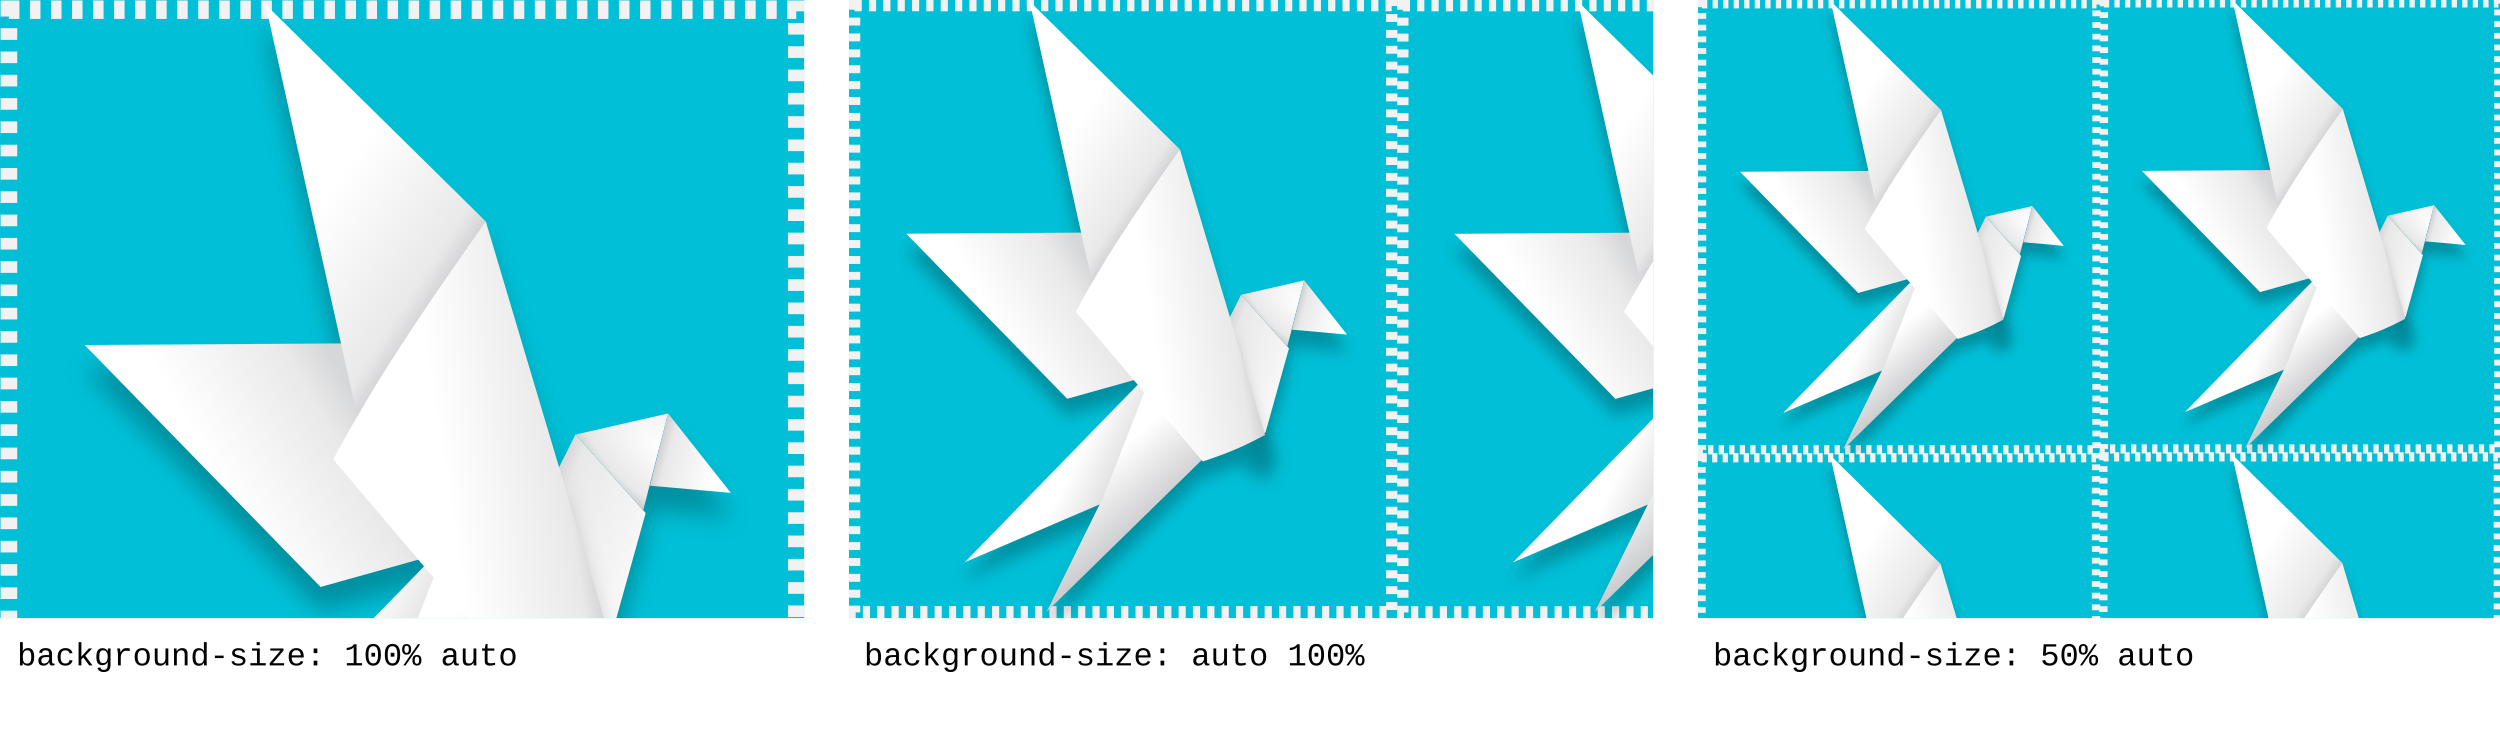
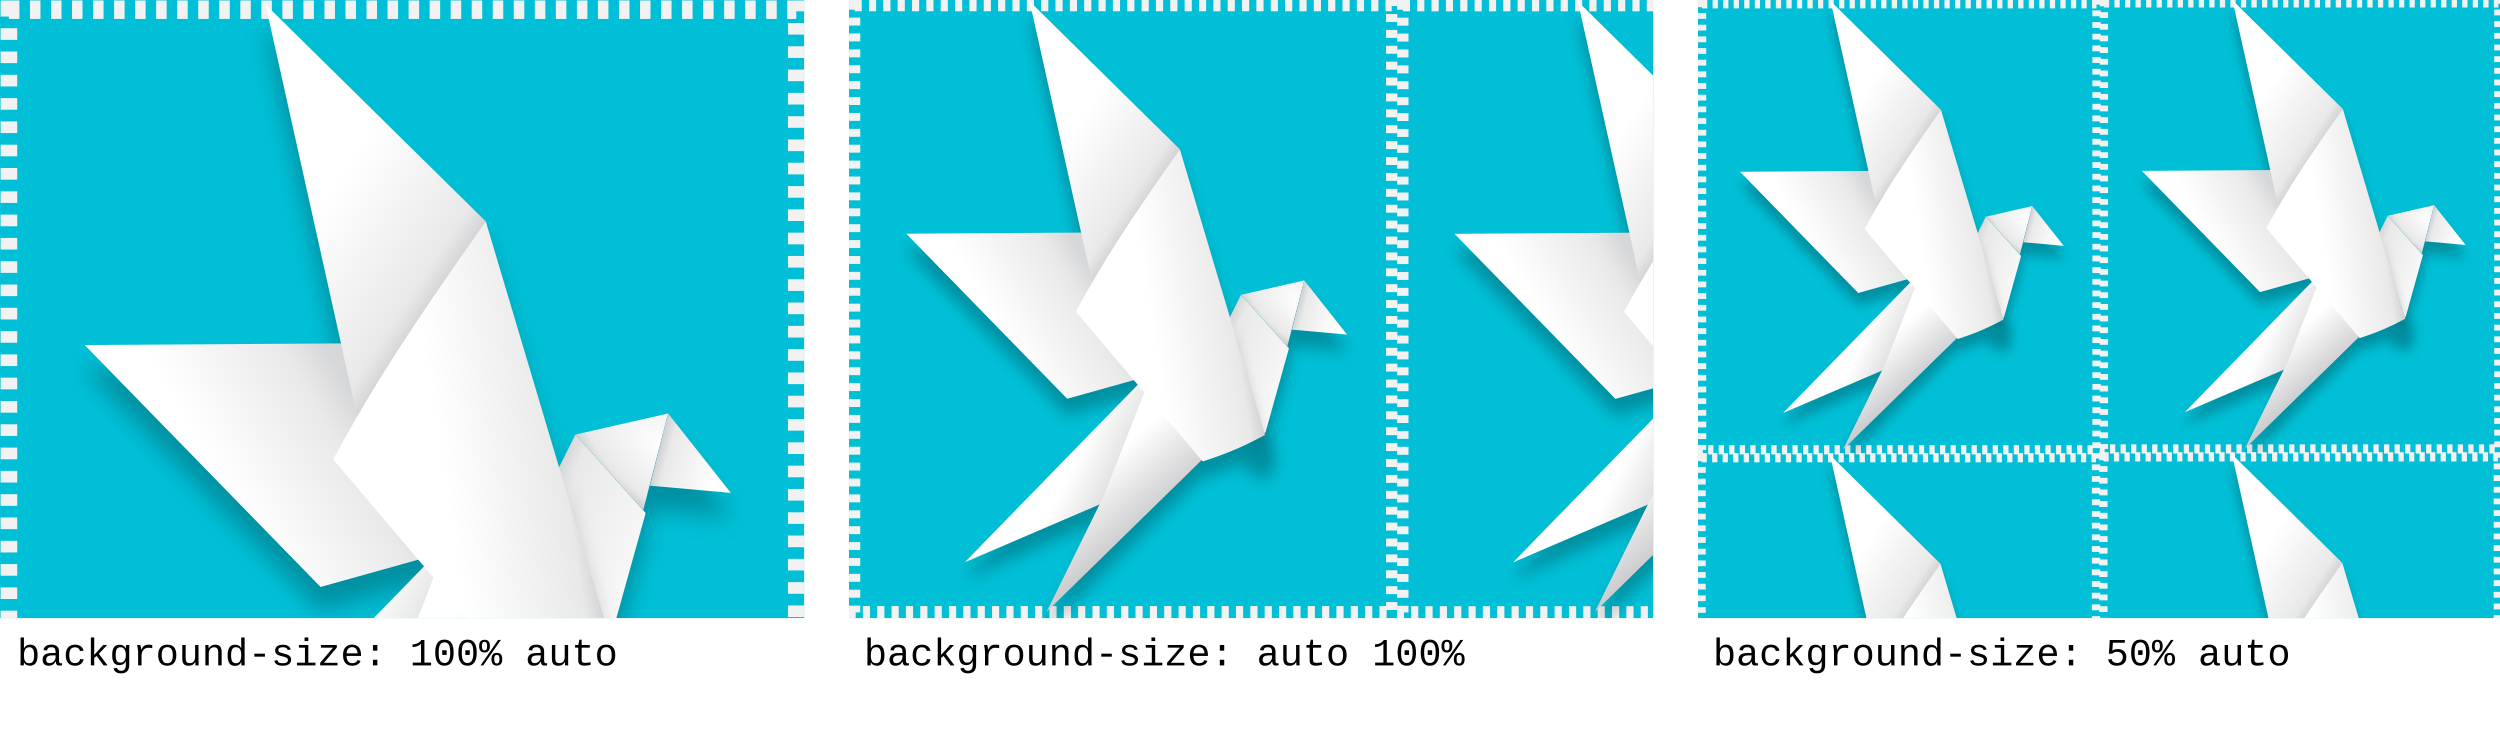
<svg xmlns="http://www.w3.org/2000/svg" xmlns:ns1="https://boxy-svg.com" xmlns:xlink="http://www.w3.org/1999/xlink" fill="none" viewBox="0 0 1169 342">
  <defs>
    <radialGradient id="gradient-4" cx="0" cy="0" r="1" gradientTransform="rotate(123.37 103.3 107.03) scale(11.735 24.1776)" gradientUnits="userSpaceOnUse">
      <stop stop-color="#fff" />
      <stop offset="0.77" stop-color="#E9E9EA" />
      <stop offset="0.99" stop-color="#C5C6C8" />
    </radialGradient>
    <linearGradient id="gradient-1" x1="247.95" x2="214.45" y1="110.61" y2="95.58" gradientUnits="userSpaceOnUse">
      <stop stop-color="#fff" />
      <stop offset="0.7" stop-color="#E9E9EA" />
      <stop offset="0.86" stop-color="#C5C6C8" />
    </linearGradient>
    <linearGradient id="gradient-2" x1="163.77" x2="188.45" y1="83.78" y2="67.98" gradientUnits="userSpaceOnUse">
      <stop stop-color="#fff" />
      <stop offset="0.77" stop-color="#E9E9EA" />
      <stop offset="1" stop-color="#D6D7D8" />
    </linearGradient>
    <linearGradient id="gradient-3" x1="179.98" x2="204.12" y1="42.67" y2="60.17" gradientUnits="userSpaceOnUse">
      <stop stop-color="#fff" />
      <stop offset="0.77" stop-color="#E9E9EA" />
      <stop offset="0.99" stop-color="#C5C6C8" />
    </linearGradient>
    <linearGradient id="gradient-5" x1="182.65" x2="202.16" y1="124.53" y2="135.05" gradientUnits="userSpaceOnUse">
      <stop stop-color="#fff" />
      <stop offset="0.39" stop-color="#E9E9EA" />
      <stop offset="0.99" stop-color="#C5C6C8" />
    </linearGradient>
    <linearGradient id="gradient-6" x1="187.39" x2="200.59" y1="124.28" y2="141.19" gradientUnits="userSpaceOnUse">
      <stop stop-color="#fff" />
      <stop offset="0.39" stop-color="#E9E9EA" />
      <stop offset="0.99" stop-color="#C5C6C8" />
    </linearGradient>
    <linearGradient id="gradient-7" x1="205.68" x2="233.97" y1="76.29" y2="71.35" gradientUnits="userSpaceOnUse">
      <stop stop-color="#fff" />
      <stop offset="0.77" stop-color="#E9E9EA" />
      <stop offset="0.99" stop-color="#C5C6C8" />
    </linearGradient>
    <linearGradient id="gradient-8" x1="258.42" x2="246.25" y1="85.08" y2="81.38" gradientUnits="userSpaceOnUse">
      <stop stop-color="#fff" />
      <stop offset="0.77" stop-color="#E9E9EA" />
      <stop offset="0.99" stop-color="#C5C6C8" />
    </linearGradient>
    <filter id="filter4_d" width="130.86" height="177.76" x="134.66" y="-3.7" color-interpolation-filters="sRGB" filterUnits="userSpaceOnUse">
      <feFlood flood-opacity="0" result="BackgroundImageFix" />
      <feColorMatrix in="SourceAlpha" values="0 0 0 0 0 0 0 0 0 0 0 0 0 0 0 0 0 0 127 0" />
      <feOffset dy="4" />
      <feGaussianBlur stdDeviation="2" />
      <feColorMatrix values="0 0 0 0 0 0 0 0 0 0 0 0 0 0 0 0 0 0 0.25 0" />
      <feBlend in2="BackgroundImageFix" result="effect1_dropShadow" />
      <feBlend in="SourceGraphic" in2="effect1_dropShadow" result="shape" />
    </filter>
    <filter id="filter5_d" width="26.6" height="40.86" x="215.86" y="81.74" color-interpolation-filters="sRGB" filterUnits="userSpaceOnUse">
      <feFlood flood-opacity="0" result="BackgroundImageFix" />
      <feColorMatrix in="SourceAlpha" values="0 0 0 0 0 0 0 0 0 0 0 0 0 0 0 0 0 0 127 0" />
      <feOffset dy="4" />
      <feGaussianBlur stdDeviation="2" />
      <feColorMatrix values="0 0 0 0 0 0 0 0 0 0 0 0 0 0 0 0 0 0 0.25 0" />
      <feBlend in2="BackgroundImageFix" result="effect1_dropShadow" />
      <feBlend in="SourceGraphic" in2="effect1_dropShadow" result="shape" />
    </filter>
    <symbol id="bird" viewBox="0 0 100 100" ns1:pinned="true">
      <g id="g-1" transform="matrix(.63215 0 0 .63168 -86.31 -.77)">
        <rect width="149.72" height="152.87" x="141.13" y="4.01" style="fill:transparent;stroke:#f2f2f2;paint-order:fill;stroke-dasharray:2px;stroke-width:3.165px" />
        <g id="g-2" filter="url(#filter4_d)" transform="translate(16.88 .06)">
          <path id="path-1" fill="url(#gradient-1)" d="M205.68 124.26l33.11-12.72 6.54-21.17-13.35-13.48-26.3 47.37z" style="stroke-width:4.747px;paint-order:fill;stroke-dasharray:4px" />
          <g id="g-3" filter="url(#filter5_d)">
            <path fill="#C4C4C4" d="M228.76 82.45l-7.13 10.4 16.83 19.2-9.7-29.6z" style="stroke-width:4.747px;paint-order:fill;stroke-dasharray:4px" />
          </g>
          <path id="path-2" fill="url(#gradient-2)" d="M138.66 61.52l44.85 41.54 29.52-7.45-21.53-34.39-52.84.3z" style="stroke-width:4.747px;paint-order:fill;stroke-dasharray:4px" />
          <path id="path-3" fill="url(#gradient-3)" fill-rule="evenodd" d="M173.06 3.06l41.87 37.24-23.38 37.8-18.5-75.04z" clip-rule="evenodd" style="stroke-width:4.747px;paint-order:fill;stroke-dasharray:4px" />
          <path id="path-4" fill="url(#gradient-4)" d="M231.98 76.89l12.88 13.02 4.73-16.64-17.6 3.62z" style="stroke-width:4.747px;paint-order:fill;stroke-dasharray:4px" />
          <path id="path-5" fill="url(#gradient-5)" d="M154.98 144.2l52.5-48.65 12 12.95-41.63 47.8 42.6-37.45-65.47 25.35z" style="stroke-width:4.747px;paint-order:fill;stroke-dasharray:4px" />
          <path id="path-6" fill="url(#gradient-6)" d="M207.38 95.95l16.29 20.18-45.9 40.56 16.06-29.4 13.55-31.34z" style="stroke-width:4.747px;paint-order:fill;stroke-dasharray:4px" />
          <path id="path-7" fill="url(#gradient-7)" d="M214.93 40.3c-14.54 18.63-21.3 28.03-29.02 40.84l35.4 37.7c7.3-2.18 11.06-3.66 17.35-6.66L214.93 40.3z" style="stroke-width:4.747px;paint-order:fill;stroke-dasharray:4px" />
          <path id="path-8" fill="url(#gradient-8)" d="M261.52 86.9l-11.93-13.63-3.46 12.4 15.39 1.24z" style="stroke-width:4.747px;paint-order:fill;stroke-dasharray:4px" />
        </g>
      </g>
    </symbol>
    <symbol id="base">
      <rect width="376" height="289" fill="#00BFD6" />
    </symbol>
    <clipPath id="unit-1">
      <rect width="376" height="289" x="0" y="0" />
    </clipPath>
    <clipPath id="unit-2">
      <rect width="376" height="289" x="397" y="0" />
    </clipPath>
    <clipPath id="unit-3">
      <rect width="376" height="289" x="794" y="0" />
    </clipPath>
    <style>
-       text{font-family:'Roboto Mono','Courier New', Courier, monospace;white-space:pre;word-spacing:0}
+       text{font-weight: 500;font-family:'Roboto Mono','Courier New', Courier, monospace;white-space:pre;word-spacing:0}
    </style>
  </defs>
  <g id="unit-1" clip-path="url(#unit-1)">
    <use transform="matrix(1, 0, 0, 1, 0, 0)" xlink:href="#base" />
    <use width="100" height="100" transform="matrix(3.8901, 0, 0, 4.3117, -7.14, -3.07)" xlink:href="#bird" />
  </g>
-   <text fill="#000" font-size="15" style="white-space: pre;">
-     <tspan x="8" y="311.13" style="font-size:15px">background-size: 100% auto </tspan>
+   <text fill="#000" font-size="18px">
+     <tspan x="8" y="311.13">background-size: 100% auto </tspan>
  </text>
  <g id="unit-2" clip-path="url(#unit-2)">
    <use transform="matrix(1, 0, 0, 1, 397, 0)" xlink:href="#base" />
    <use width="100" height="100" transform="matrix(2.65373, 0, 0, 2.941344, 391.8889, -2.87193)" style="" xlink:href="#bird" />
    <use width="100" height="100" transform="matrix(2.65373, 0, 0, 2.941344, 648.2502, -2.816728)" style="" xlink:href="#bird" />
  </g>
-   <text fill="#000" font-size="15" style="white-space: pre;">
-     <tspan x="404" y="311.13" style="font-size:15px;">background-size: auto 100%</tspan>
+   <text fill="#000" font-size="18px">
+     <tspan x="404" y="311.13">background-size: auto 100%</tspan>
  </text>
  <g id="unit-3" clip-path="url(#unit-3)">
    <use transform="matrix(1, 0, 0, 1, 794, 0)" xlink:href="#base" />
    <use width="100" height="100" transform="matrix(1.948822, 0, 0, 2.160037, 790.2232, -2.04406)" style="" xlink:href="#bird" />
    <use width="100" height="100" transform="matrix(1.948822, 0, 0, 2.160037, 978.1276, -2.456149)" style="" xlink:href="#bird" />
    <use width="100" height="100" transform="matrix(1.948822, 0, 0, 2.160037, 789.9836, 210.22)" style="" xlink:href="#bird" />
    <use width="100" height="100" transform="matrix(1.948822, 0, 0, 2.160037, 977.888, 209.8079)" style="" xlink:href="#bird" />
  </g>
-   <text fill="#000" font-size="15" style="white-space: pre;">
-     <tspan x="801" y="311.13" style="font-size:15px">background-size: 50% auto</tspan>
+   <text fill="#000" font-size="18px">
+     <tspan x="801" y="311.13">background-size: 50% auto</tspan>
  </text>
</svg>
